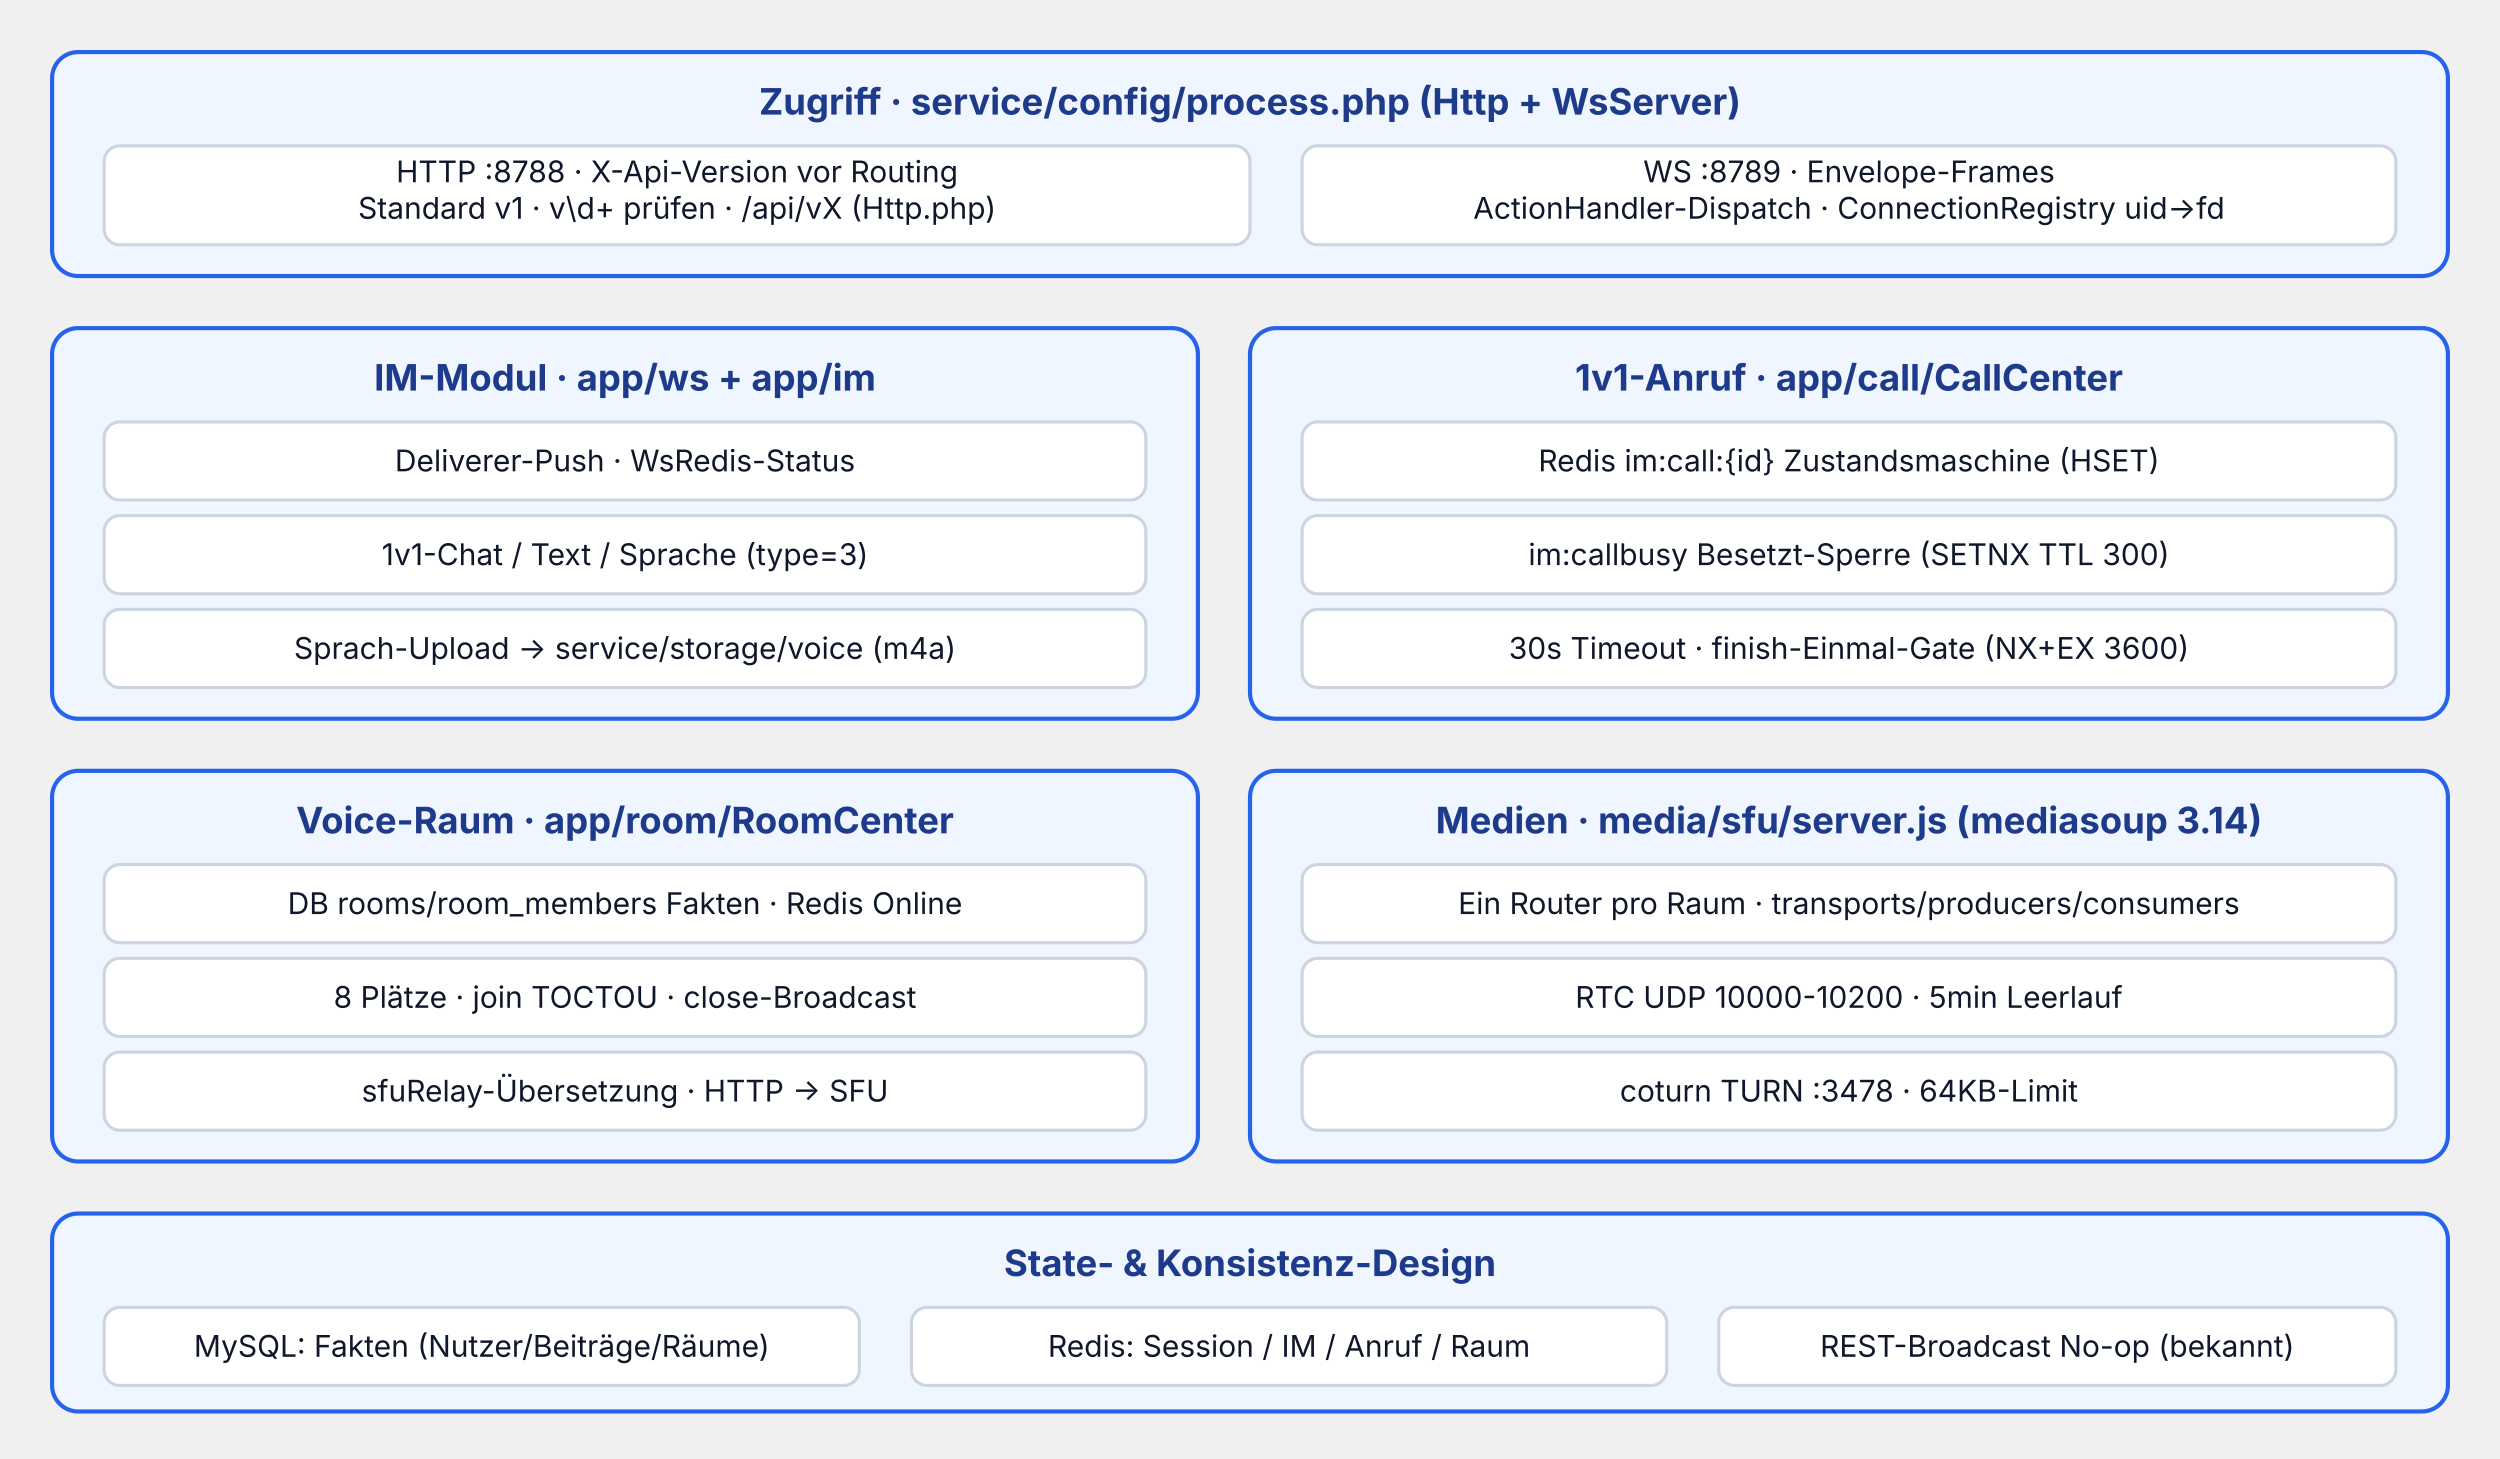
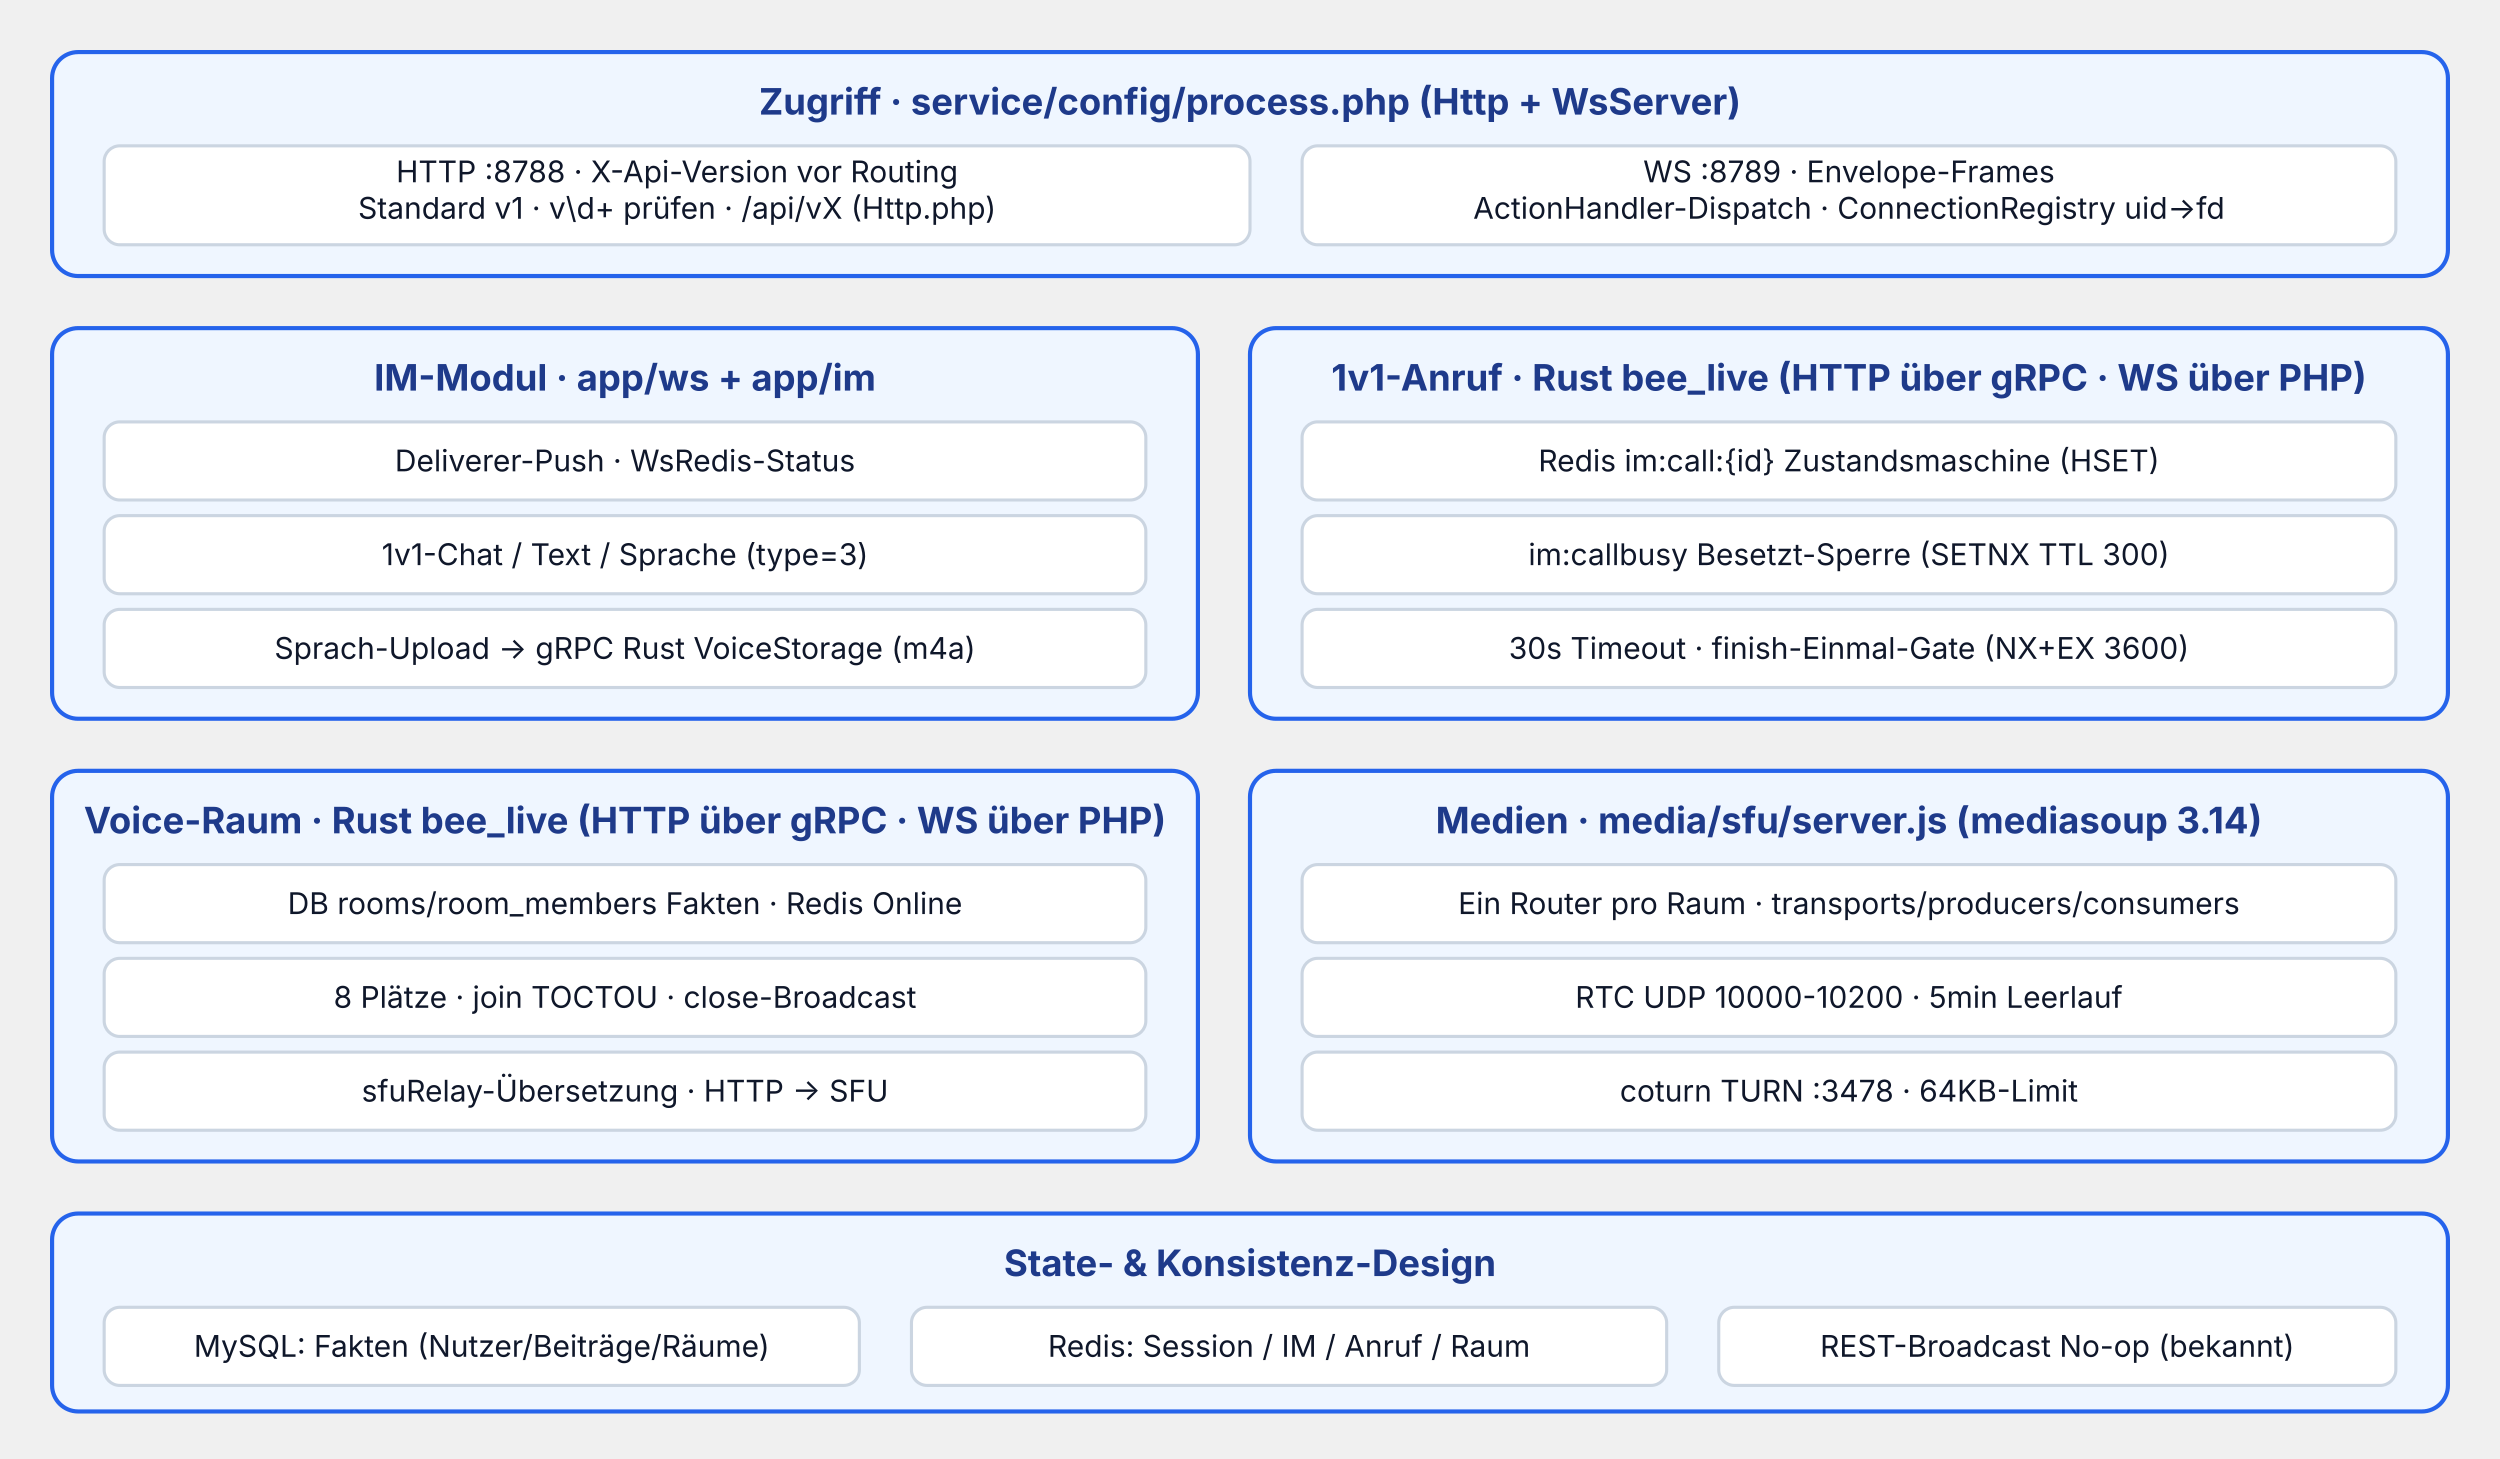
<svg xmlns="http://www.w3.org/2000/svg" viewBox="0 0 960 560" width="100%" font-family="system-ui, -apple-system, 'Segoe UI', 'PingFang SC', 'Microsoft YaHei', sans-serif">
  <style>
    .mod  { fill: #eff6ff; stroke: #2563eb; stroke-width: 1.6; rx: 10 }
    .it   { fill: #ffffff; stroke: #cbd5e1; stroke-width: 1.2; rx: 6 }
    .tm   { font-size: 14px; font-weight: 700; fill: #1e3a8a; text-anchor: middle }
    .t    { font-size: 11.5px; fill: #0f172a; text-anchor: middle }
  </style>
  <rect class="mod" x="20" y="20" width="920" height="86" />
  <text class="tm" x="480" y="44">Zugriff · service/config/process.php (Http + WsServer)</text>
  <rect class="it" x="40" y="56" width="440" height="38" />
  <text class="t" x="260" y="70">HTTP :8788 · X-Api-Version vor Routing</text>
  <text class="t" x="260" y="84" font-size="10" fill="#64748b">Standard v1 · v\d+ prüfen · /api/vX (Http.php)</text>
  <rect class="it" x="500" y="56" width="420" height="38" />
  <text class="t" x="710" y="70">WS :8789 · Envelope-Frames</text>
  <text class="t" x="710" y="84" font-size="10" fill="#64748b">ActionHandler-Dispatch · ConnectionRegistry uid→fd</text>
  <rect class="mod" x="20" y="126" width="440" height="150" />
  <text class="tm" x="240" y="150">IM-Modul · app/ws + app/im</text>
  <rect class="it" x="40" y="162" width="400" height="30" />
  <text class="t" x="240" y="181">Deliverer-Push · WsRedis-Status</text>
  <rect class="it" x="40" y="198" width="400" height="30" />
  <text class="t" x="240" y="217">1v1-Chat / Text / Sprache (type=3)</text>
  <rect class="it" x="40" y="234" width="400" height="30" />
-   <text class="t" x="240" y="253">Sprach-Upload → service/storage/voice (m4a)</text>
+   <text class="t" x="240" y="253">Sprach-Upload → gRPC Rust VoiceStorage (m4a)</text>
  <rect class="mod" x="480" y="126" width="460" height="150" />
-   <text class="tm" x="710" y="150">1v1-Anruf · app/call/CallCenter</text>
+   <text class="tm" x="710" y="150">1v1-Anruf · Rust bee_live (HTTP über gRPC · WS über PHP)</text>
  <rect class="it" x="500" y="162" width="420" height="30" />
  <text class="t" x="710" y="181">Redis im:call:{id} Zustandsmaschine (HSET)</text>
  <rect class="it" x="500" y="198" width="420" height="30" />
  <text class="t" x="710" y="217">im:callbusy Besetzt-Sperre (SETNX TTL 300)</text>
  <rect class="it" x="500" y="234" width="420" height="30" />
  <text class="t" x="710" y="253">30s Timeout · finish-Einmal-Gate (NX+EX 3600)</text>
  <rect class="mod" x="20" y="296" width="440" height="150" />
-   <text class="tm" x="240" y="320">Voice-Raum · app/room/RoomCenter</text>
+   <text class="tm" x="240" y="320">Voice-Raum · Rust bee_live (HTTP über gRPC · WS über PHP)</text>
  <rect class="it" x="40" y="332" width="400" height="30" />
  <text class="t" x="240" y="351">DB rooms/room_members Fakten · Redis Online</text>
  <rect class="it" x="40" y="368" width="400" height="30" />
  <text class="t" x="240" y="387">8 Plätze · join TOCTOU · close-Broadcast</text>
  <rect class="it" x="40" y="404" width="400" height="30" />
  <text class="t" x="240" y="423">sfuRelay-Übersetzung · HTTP → SFU</text>
  <rect class="mod" x="480" y="296" width="460" height="150" />
  <text class="tm" x="710" y="320">Medien · media/sfu/server.js (mediasoup 3.14)</text>
  <rect class="it" x="500" y="332" width="420" height="30" />
  <text class="t" x="710" y="351">Ein Router pro Raum · transports/producers/consumers</text>
  <rect class="it" x="500" y="368" width="420" height="30" />
  <text class="t" x="710" y="387">RTC UDP 10000-10200 · 5min Leerlauf</text>
  <rect class="it" x="500" y="404" width="420" height="30" />
  <text class="t" x="710" y="423">coturn TURN :3478 · 64KB-Limit</text>
  <rect class="mod" x="20" y="466" width="920" height="76" />
  <text class="tm" x="480" y="490">State- &amp; Konsistenz-Design</text>
  <rect class="it" x="40" y="502" width="290" height="30" />
  <text class="t" x="185" y="521">MySQL: Fakten (Nutzer/Beiträge/Räume)</text>
  <rect class="it" x="350" y="502" width="290" height="30" />
  <text class="t" x="495" y="521">Redis: Session / IM / Anruf / Raum</text>
  <rect class="it" x="660" y="502" width="260" height="30" />
  <text class="t" x="790" y="521">REST-Broadcast No-op (bekannt)</text>
</svg>
